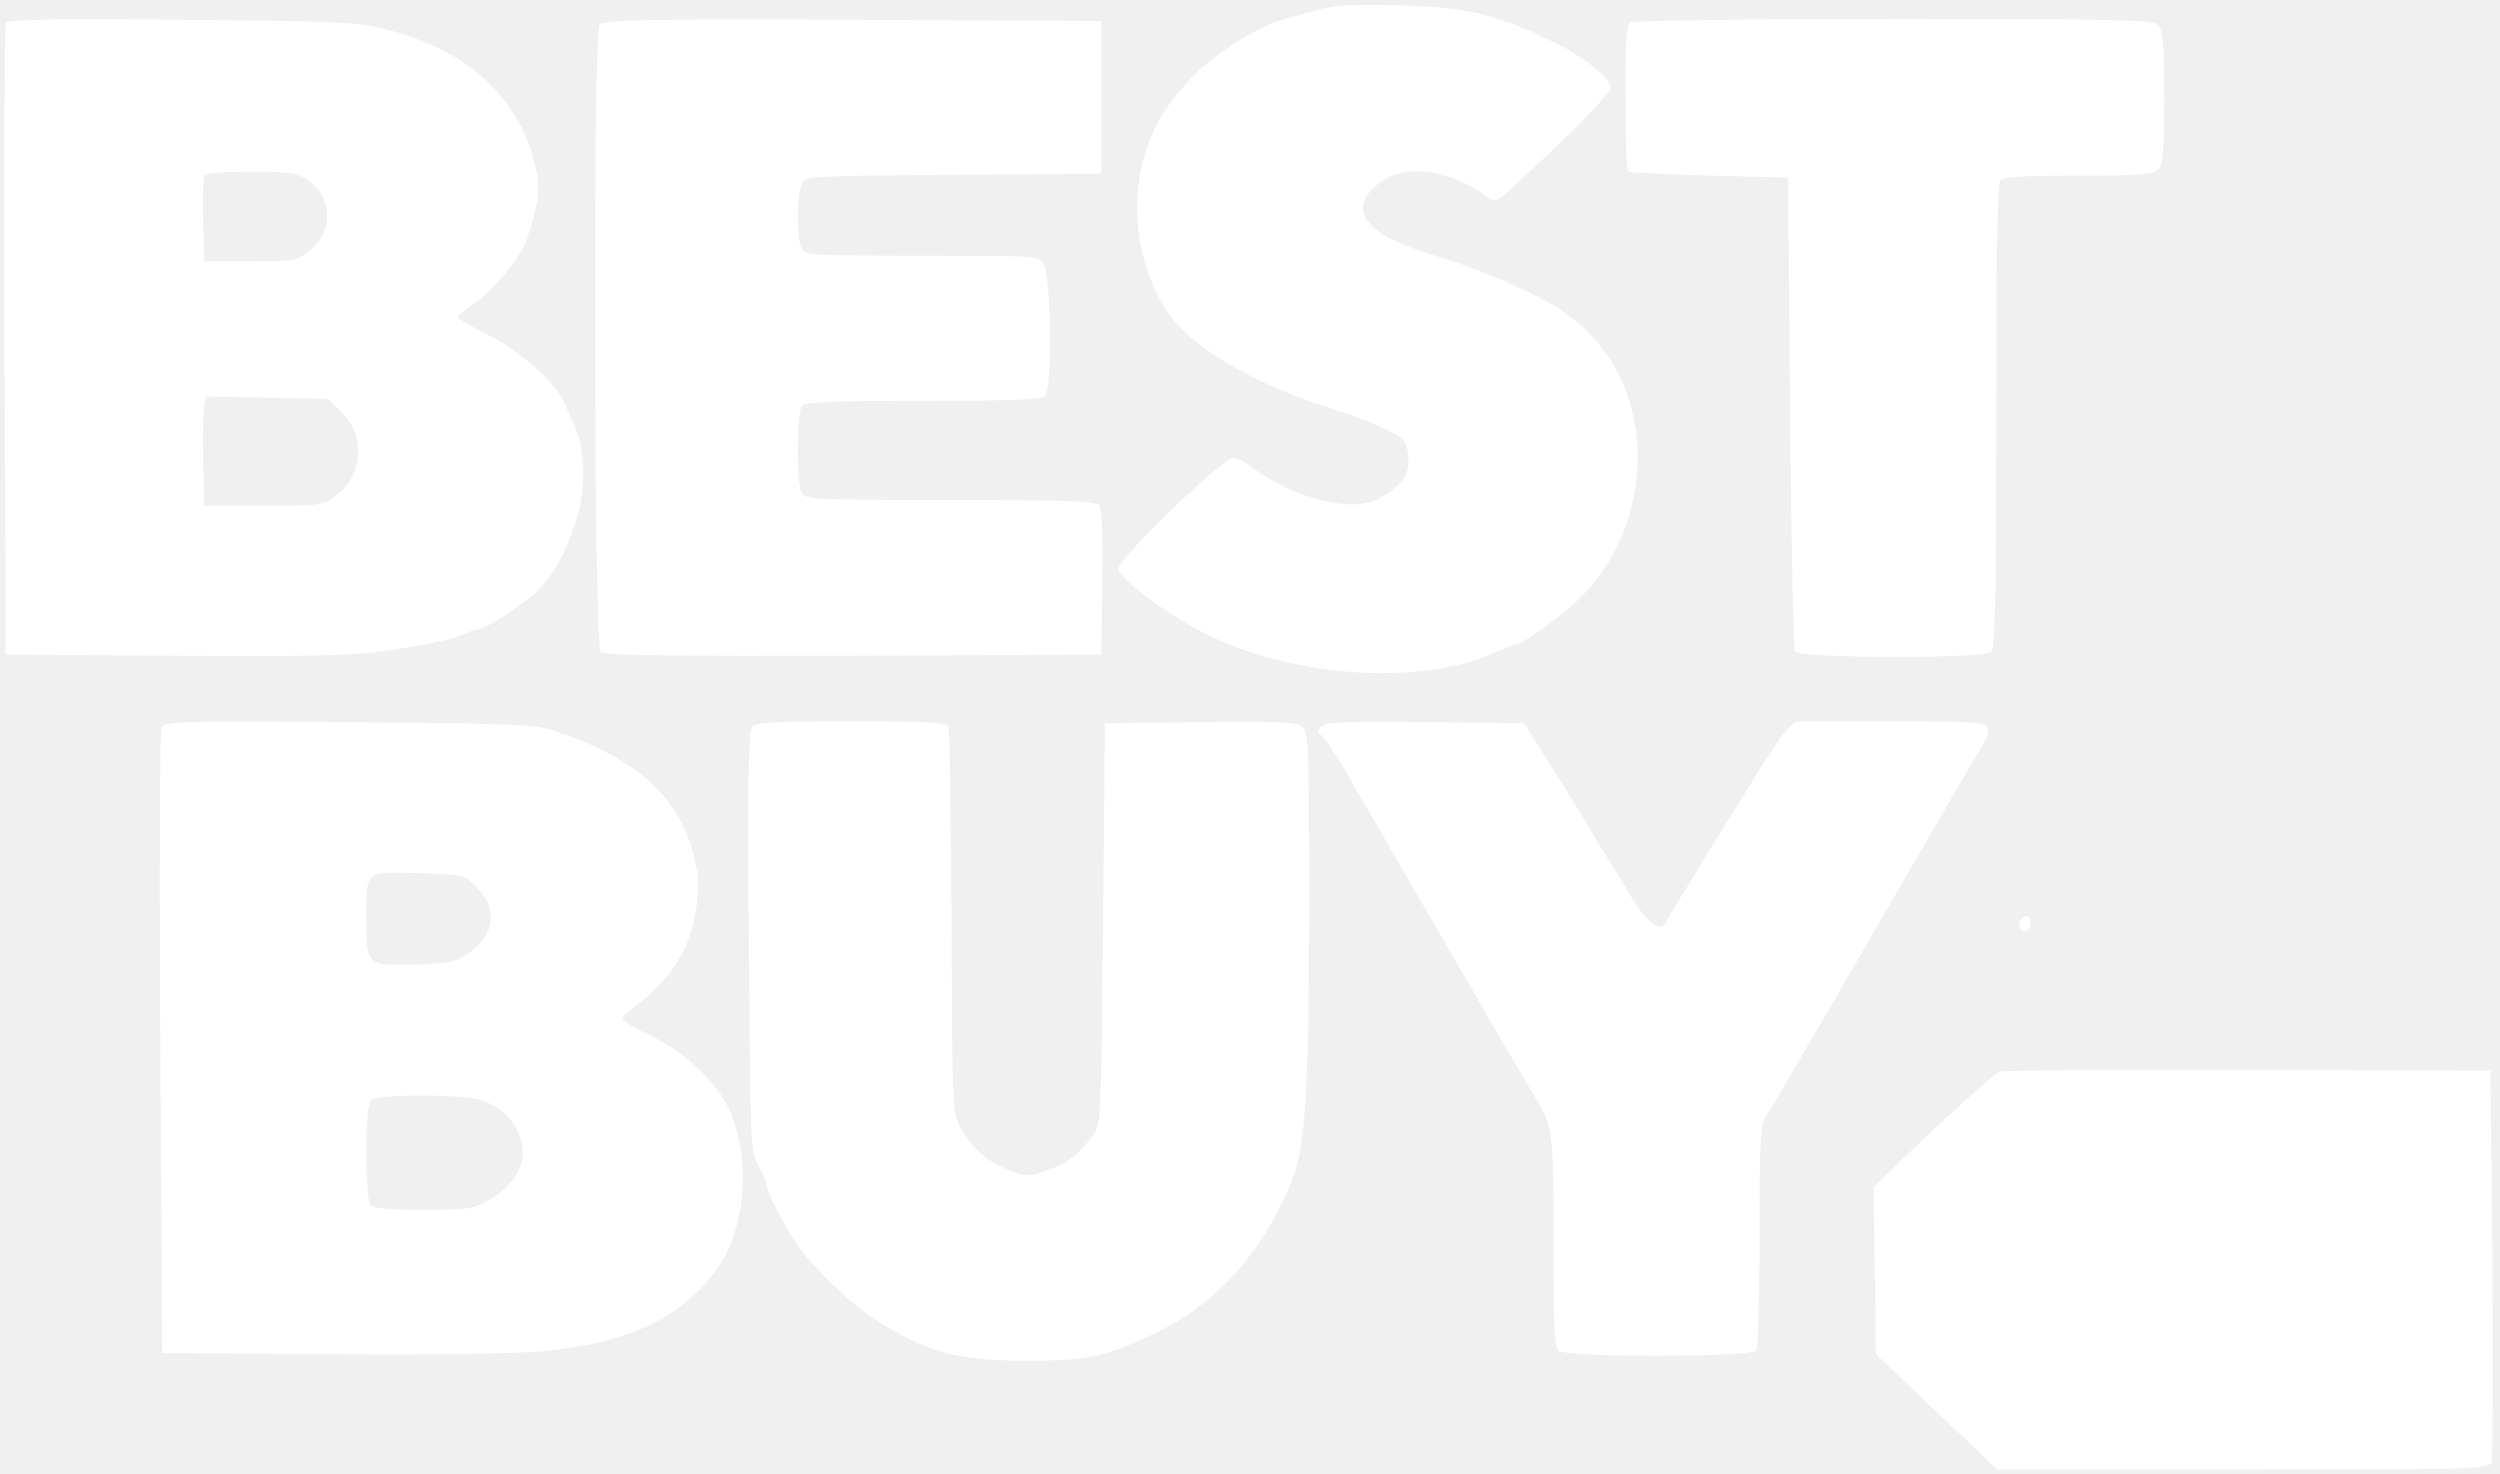
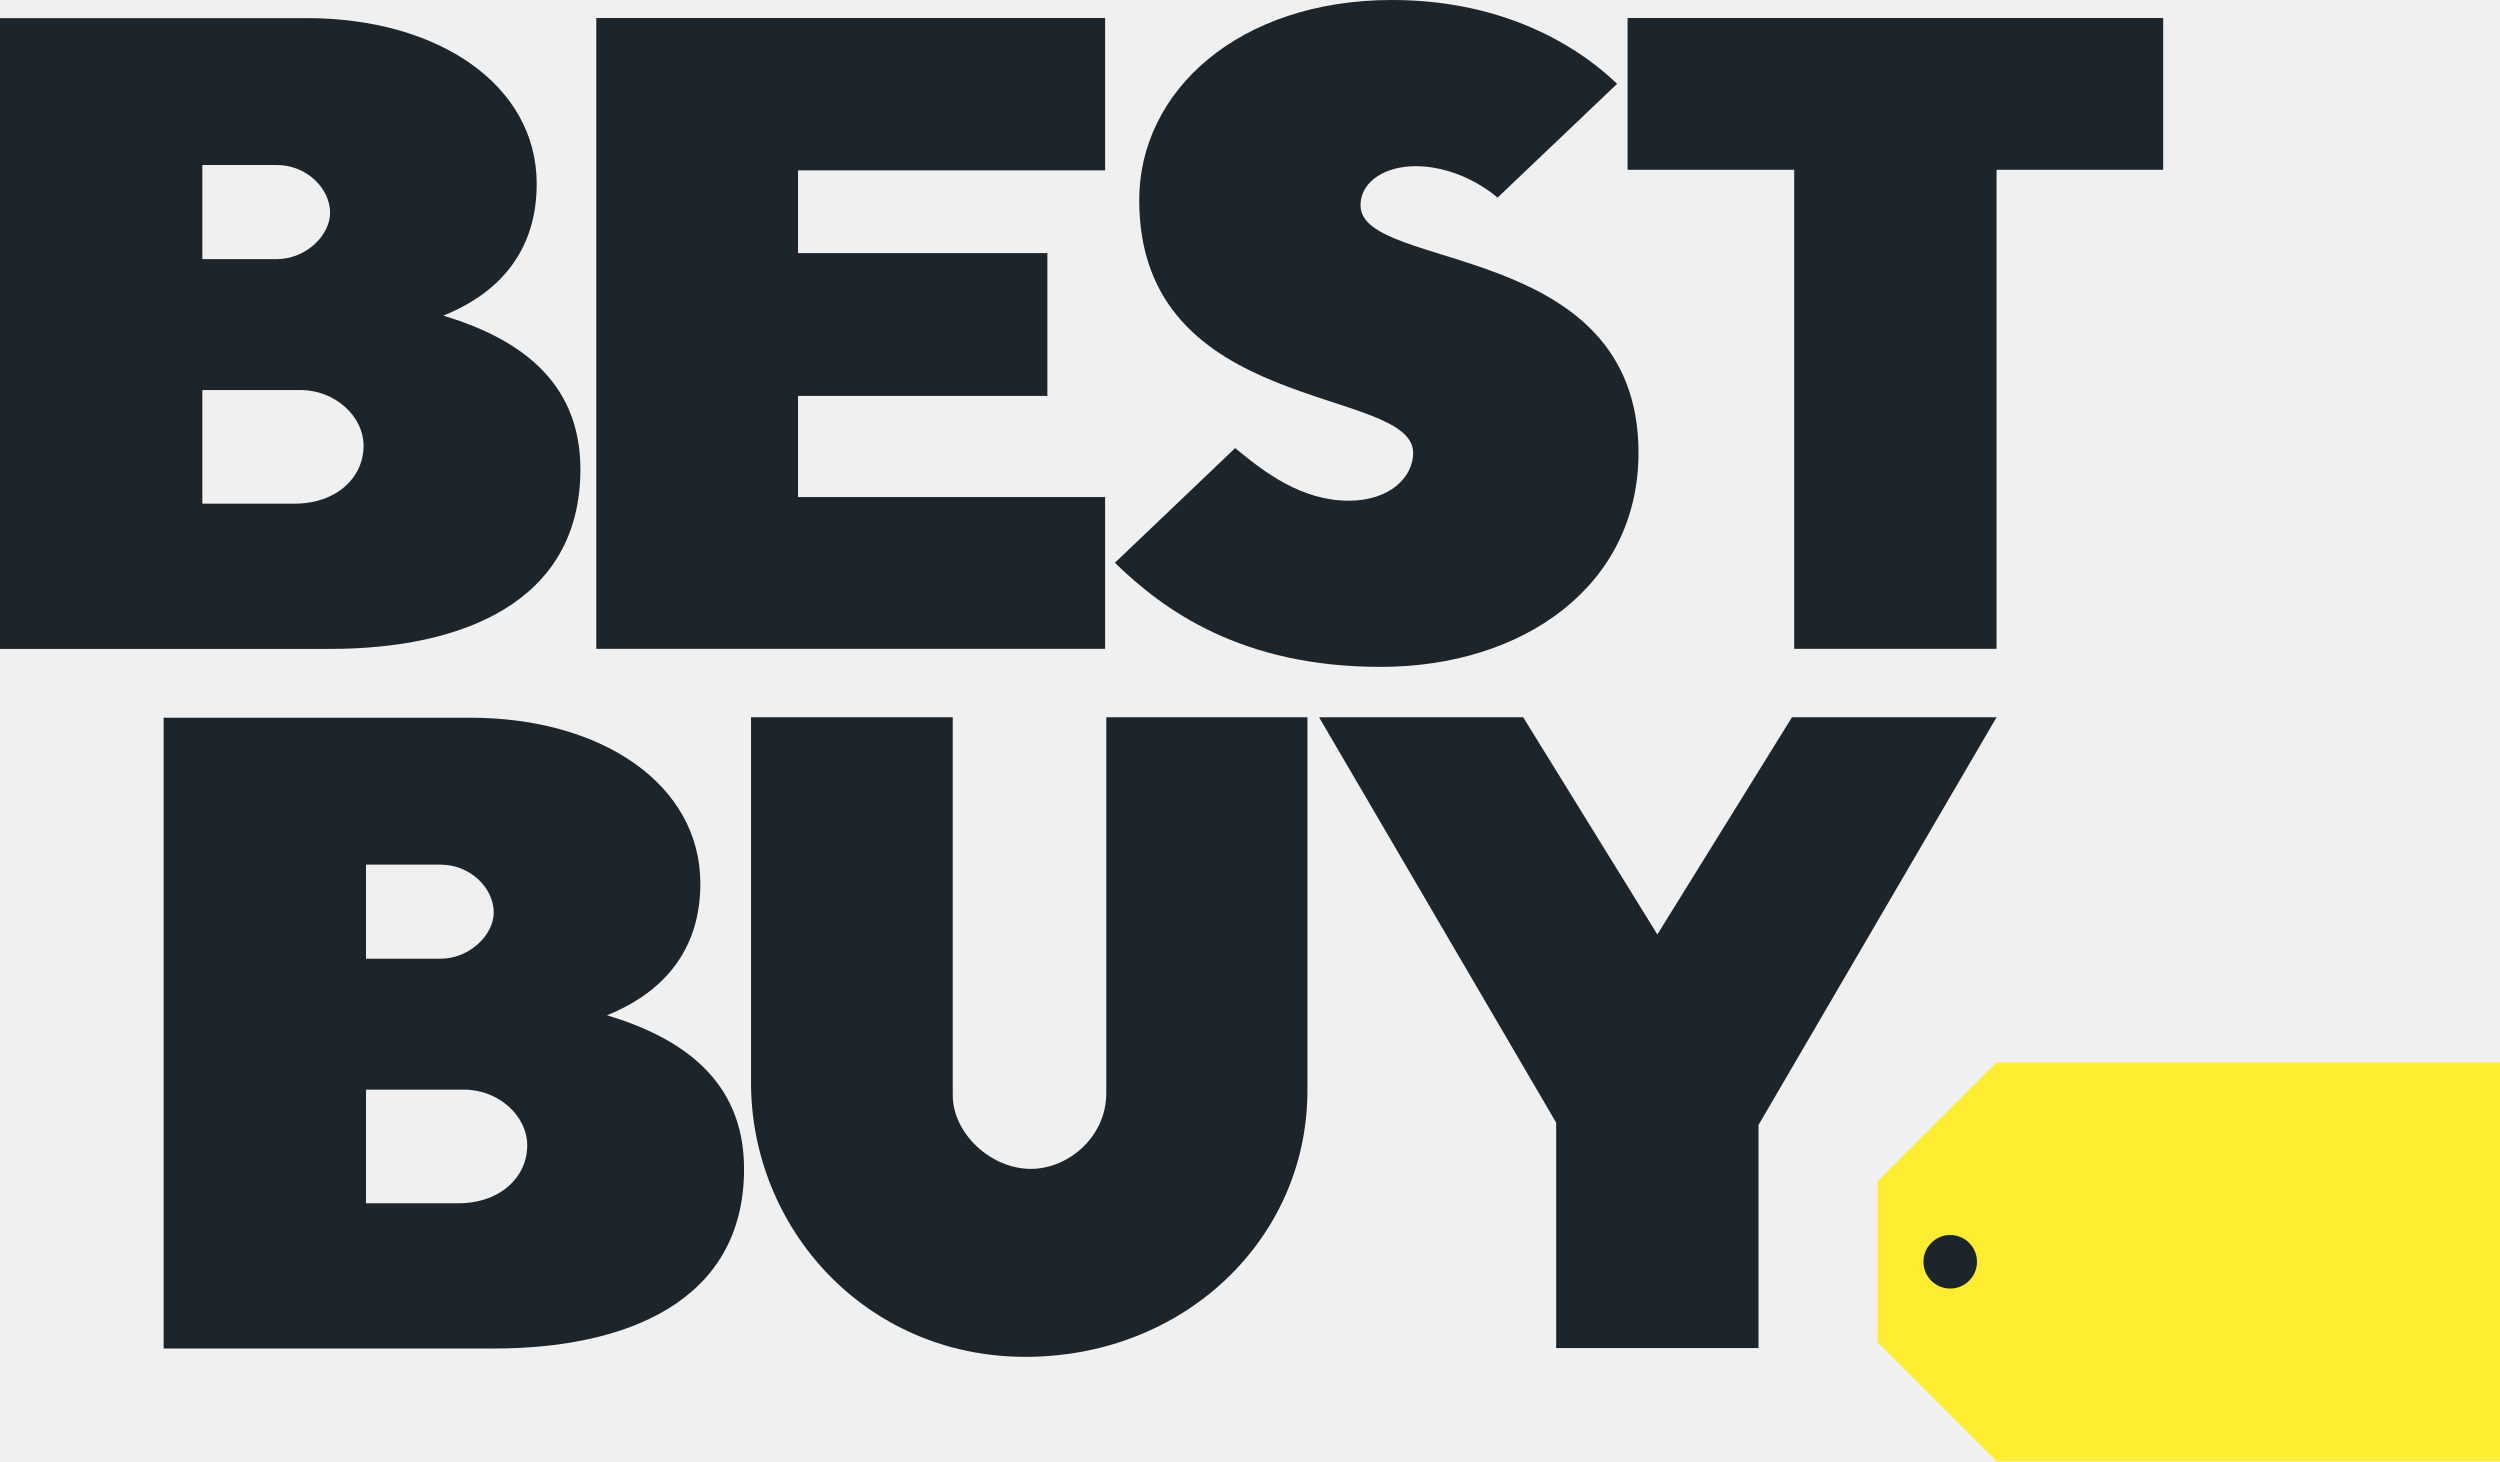
- <svg xmlns="http://www.w3.org/2000/svg" viewBox="117.75 51.75 163.75 96.5" width="163.75" height="96.5">
-   <g transform="translate(0,200) scale(0.025,-0.025)" stroke="none">
-     <g fill="#ffffff">
-       <path d="M8165 5905 c-27 -8 -63 -18 -79 -22 -72 -16 -194 -92 -257 -160 -64 -68 -96 -122 -120 -200 -46 -146 -9 -335 85 -442 71 -80 225 -165 401 -220 87 -28 164 -60 188 -80 11 -9 17 -28 17 -56 0 -43 -13 -62 -73 -99 -70 -43 -227 -4 -346 86 -13 10 -31 18 -40 18 -29 -1 -301 -263 -301 -290 0 -26 135 -125 240 -176 231 -111 556 -130 748 -43 23 10 47 19 52 19 14 0 113 70 160 114 148 137 201 366 128 556 -34 89 -99 166 -183 217 -70 43 -208 101 -315 133 -188 56 -237 122 -143 193 65 49 183 33 280 -39 22 -16 25 -14 90 47 159 148 233 225 233 241 0 21 -68 77 -135 110 -161 81 -237 100 -430 104 -111 3 -163 0 -200 -11z" />
-       <path d="M4725 5868 c-3 -7 -4 -382 -3 -833 l3 -820 450 -3 c408 -2 462 0 581 18 72 11 144 27 160 35 16 8 36 15 44 15 18 0 114 61 154 98 43 41 75 96 103 180 29 89 28 189 -2 257 -10 22 -23 51 -29 65 -22 50 -119 135 -198 173 -43 21 -78 42 -78 46 0 5 15 18 33 29 46 27 126 120 144 167 39 107 42 159 12 247 -55 158 -187 265 -389 314 -66 16 -131 19 -528 22 -367 3 -453 1 -457 -10z m792 -410 c65 -44 67 -137 4 -185 -35 -27 -40 -28 -156 -28 l-120 0 -3 104 c-1 58 0 111 2 118 4 10 35 13 123 13 105 0 120 -2 150 -22z m87 -607 c64 -62 59 -164 -12 -218 -37 -28 -37 -28 -192 -28 l-155 0 -3 120 c-1 66 0 131 3 143 l6 24 159 -4 159 -3 35 -34z" />
-       <path d="M6281 5866 c-18 -21 -15 -1631 3 -1645 9 -8 207 -10 662 -9 l649 3 3 189 c2 130 -1 193 -9 202 -9 11 -80 14 -390 14 -364 0 -379 1 -389 19 -14 28 -13 214 2 229 9 9 93 12 318 12 225 0 309 3 318 12 20 20 16 317 -4 346 -15 22 -16 22 -319 22 -291 0 -305 1 -315 19 -14 28 -13 154 3 174 11 15 49 17 397 19 l385 3 0 200 0 200 -651 3 c-541 2 -653 0 -663 -12z" />
-       <path d="M8982 5871 c-11 -6 -14 -50 -13 -196 0 -103 3 -190 6 -194 4 -3 100 -8 213 -11 l207 -5 5 -615 c3 -338 9 -621 13 -627 11 -18 497 -19 515 -1 9 9 12 160 12 618 0 458 3 609 12 618 9 9 68 12 204 12 162 0 195 3 208 16 13 13 16 45 16 189 0 144 -3 176 -16 189 -14 14 -90 16 -692 16 -372 0 -683 -4 -690 -9z" />
-       <path d="M5133 4023 c-4 -10 -6 -382 -3 -828 l5 -810 445 -3 c294 -2 485 1 564 9 220 22 364 93 451 224 72 109 82 292 22 415 -34 70 -115 145 -202 186 -41 20 -75 40 -75 44 0 5 17 21 38 37 76 56 129 131 148 212 17 72 17 123 0 186 -41 152 -154 251 -366 321 -49 16 -104 18 -537 22 -456 3 -482 2 -490 -15z m824 -416 c61 -58 50 -132 -27 -180 -29 -18 -52 -22 -129 -24 -133 -3 -131 -4 -131 123 0 126 -7 120 147 116 105 -4 109 -4 140 -35z m8 -558 c68 -18 115 -77 115 -142 0 -43 -39 -96 -93 -124 -37 -20 -56 -23 -167 -23 -85 0 -130 4 -138 12 -8 8 -12 53 -12 138 0 85 4 130 12 138 15 15 227 16 283 1z" />
-       <path d="M6680 4025 c-9 -11 -11 -140 -8 -562 4 -543 4 -548 26 -588 12 -22 22 -46 22 -53 0 -17 42 -99 79 -153 37 -55 142 -157 201 -194 137 -88 217 -110 400 -110 162 0 207 10 340 74 162 78 283 215 358 406 32 81 42 251 42 722 0 390 -2 443 -16 457 -14 14 -48 16 -267 14 l-252 -3 -5 -525 c-5 -517 -5 -525 -27 -555 -35 -49 -65 -72 -119 -91 -49 -17 -53 -17 -100 0 -58 22 -98 57 -127 111 -22 39 -22 49 -24 540 -2 275 -5 505 -8 512 -3 10 -62 13 -253 13 -208 0 -252 -2 -262 -15z" />
-       <path d="M8171 4026 c-10 -11 -9 -16 2 -23 7 -4 40 -54 73 -111 32 -57 69 -120 81 -140 11 -20 29 -50 38 -67 10 -16 24 -41 32 -55 44 -75 69 -117 183 -315 69 -119 135 -233 148 -253 52 -86 52 -87 52 -382 0 -227 3 -280 14 -289 22 -18 506 -17 517 1 5 7 9 143 9 301 0 260 2 290 18 315 10 15 23 36 29 47 7 11 40 69 75 128 35 60 73 125 85 145 11 21 28 49 37 65 9 15 23 39 32 55 9 15 26 44 37 64 12 20 77 133 145 250 68 117 128 220 134 229 6 9 8 24 5 33 -6 14 -34 16 -255 16 l-248 0 -26 -27 c-14 -16 -56 -79 -94 -141 -38 -62 -81 -131 -96 -155 -15 -23 -32 -51 -38 -62 -6 -11 -24 -40 -40 -65 -16 -25 -34 -55 -40 -68 -19 -44 -57 -13 -120 98 -12 19 -29 49 -40 65 -11 17 -30 47 -42 69 -31 52 -39 66 -112 181 l-63 100 -260 3 c-216 2 -262 0 -272 -12z" />
-       <path d="M10007 3523 c-13 -12 -7 -33 8 -33 8 0 15 9 15 20 0 20 -11 26 -23 13z" />
-       <path d="M9948 3122 c-15 -6 -164 -141 -284 -259 l-45 -43 3 -219 3 -219 114 -109 c63 -59 134 -127 159 -150 l44 -43 644 0 c603 0 644 1 651 18 4 9 6 244 3 522 l-5 505 -635 2 c-349 1 -643 -1 -652 -5z" />
-     </g>
+ <svg xmlns="http://www.w3.org/2000/svg" width="1000" height="584.485">
+   <g transform="translate(-137.5,-22.39016)">
+     <path style="fill:#1c252c" d="m 137.5,29.631 0,252.321 132.111,0 c 51.998,0 100.051,-18.25 100.051,-71.858 0,-36.241 -26.108,-52.784 -54.823,-61.444 17.495,-7.018 37.342,-21.761 37.342,-52.666 0,-39.556 -39.248,-66.353 -92.091,-66.353 l -122.59,0 z m 80.933,58.766 29.755,0 c 12.113,0 21.349,9.488 21.349,19.117 0,8.947 -9.597,18.522 -21.349,18.522 l -29.755,0 0,-37.64 z m 0,90.008 39.276,0 c 13.711,0 25.217,10.414 25.217,22.316 0,12.639 -10.761,23.134 -27.598,23.134 l -36.896,0 0,-45.45 z" id="path2998" />
+     <path id="path3005" d="m 202.961,309.475 0,252.321 132.111,0 c 51.998,0 100.051,-18.25 100.051,-71.858 0,-36.241 -26.108,-52.784 -54.823,-61.444 17.495,-7.018 37.342,-21.761 37.342,-52.666 0,-39.556 -39.248,-66.353 -92.091,-66.353 l -122.59,0 z m 80.933,58.766 29.755,0 c 12.113,0 21.349,9.488 21.349,19.117 0,8.947 -9.597,18.522 -21.349,18.522 l -29.755,0 0,-37.64 z m 0,90.008 39.276,0 c 13.711,0 25.217,10.414 25.217,22.316 0,12.639 -10.761,23.134 -27.598,23.134 l -36.896,0 0,-45.45 z" style="fill:#1c252c" />
+     <path style="fill:#1c252c" d="m 376.015,281.922 0,-252.321 203.523,0 0,60.938 -122.828,0 0,33.087 99.738,0 0,57.129 -99.738,0 0,40.467 122.828,0 0,60.7 z" id="path3007" />
+     <path style="fill:#1c252c" d="m 689.788,289.144 c 57.288,0 103.111,-32.677 103.111,-85.632 0,-85.461 -111.178,-72.31 -111.178,-98.919 0,-10.278 10.809,-15.733 21.895,-15.733 19.104,0 32.907,12.586 32.907,12.586 L 784.354,55.904 C 765.223,37.697 735.009,22.39 694.307,22.39 c -61.128,0 -101.119,36.28 -101.119,80.045 0,86.548 109.575,73.987 109.575,101.143 0,9.519 -9.158,19.096 -25.769,19.096 -18.859,0 -33.799,-11.385 -45.426,-21.044 l -48.111,45.868 c 19.373,18.87 50.475,41.646 106.33,41.646 z" id="path3009" />
+     <path style="fill:#1c252c" d="m 855.186,281.922 0,-191.621 -66.651,0 0,-60.7 214.235,0 0,60.7 -66.651,0 0,191.621 z" id="path3011" />
+     <path style="fill:#1c252c" d="m 437.905,309.296 80.695,0 0,151.154 c 0,15.349 15.276,29.494 31.203,29.494 15.024,0 30.211,-12.773 30.211,-30.301 l 0,-150.347 80.457,0 0,149.319 c 0,59.251 -49.193,106.514 -112.8,106.514 -63.97,0 -109.766,-51.437 -109.766,-109.742 z" id="path3013" />
+     <path style="fill:#1c252c;fill-opacity:1;stroke:none" d="m 759.971,561.617 0,-90.162 -94.845,-162.159 81.645,0 53.666,86.884 53.852,-86.884 81.83,0 -95.215,163.086 0,89.234 z" id="path3015" />
+     <path style="fill:#ffed31" d="m 936.119,447.389 -47.608,47.608 0,64.27 47.608,47.608 201.381,0 0,-159.486 z" id="path3017" />
+     <path style="fill:#1c252c" id="path3024" d="m 469,573.362 c 0,2.209 -1.791,4 -4,4 -2.209,0 -4,-1.791 -4,-4 0,-2.209 1.791,-4 4,-4 2.209,0 4,1.791 4,4 z" transform="matrix(2.677934,0,0,2.677934,-327.6508,-1008.324)" />
  </g>
</svg>
